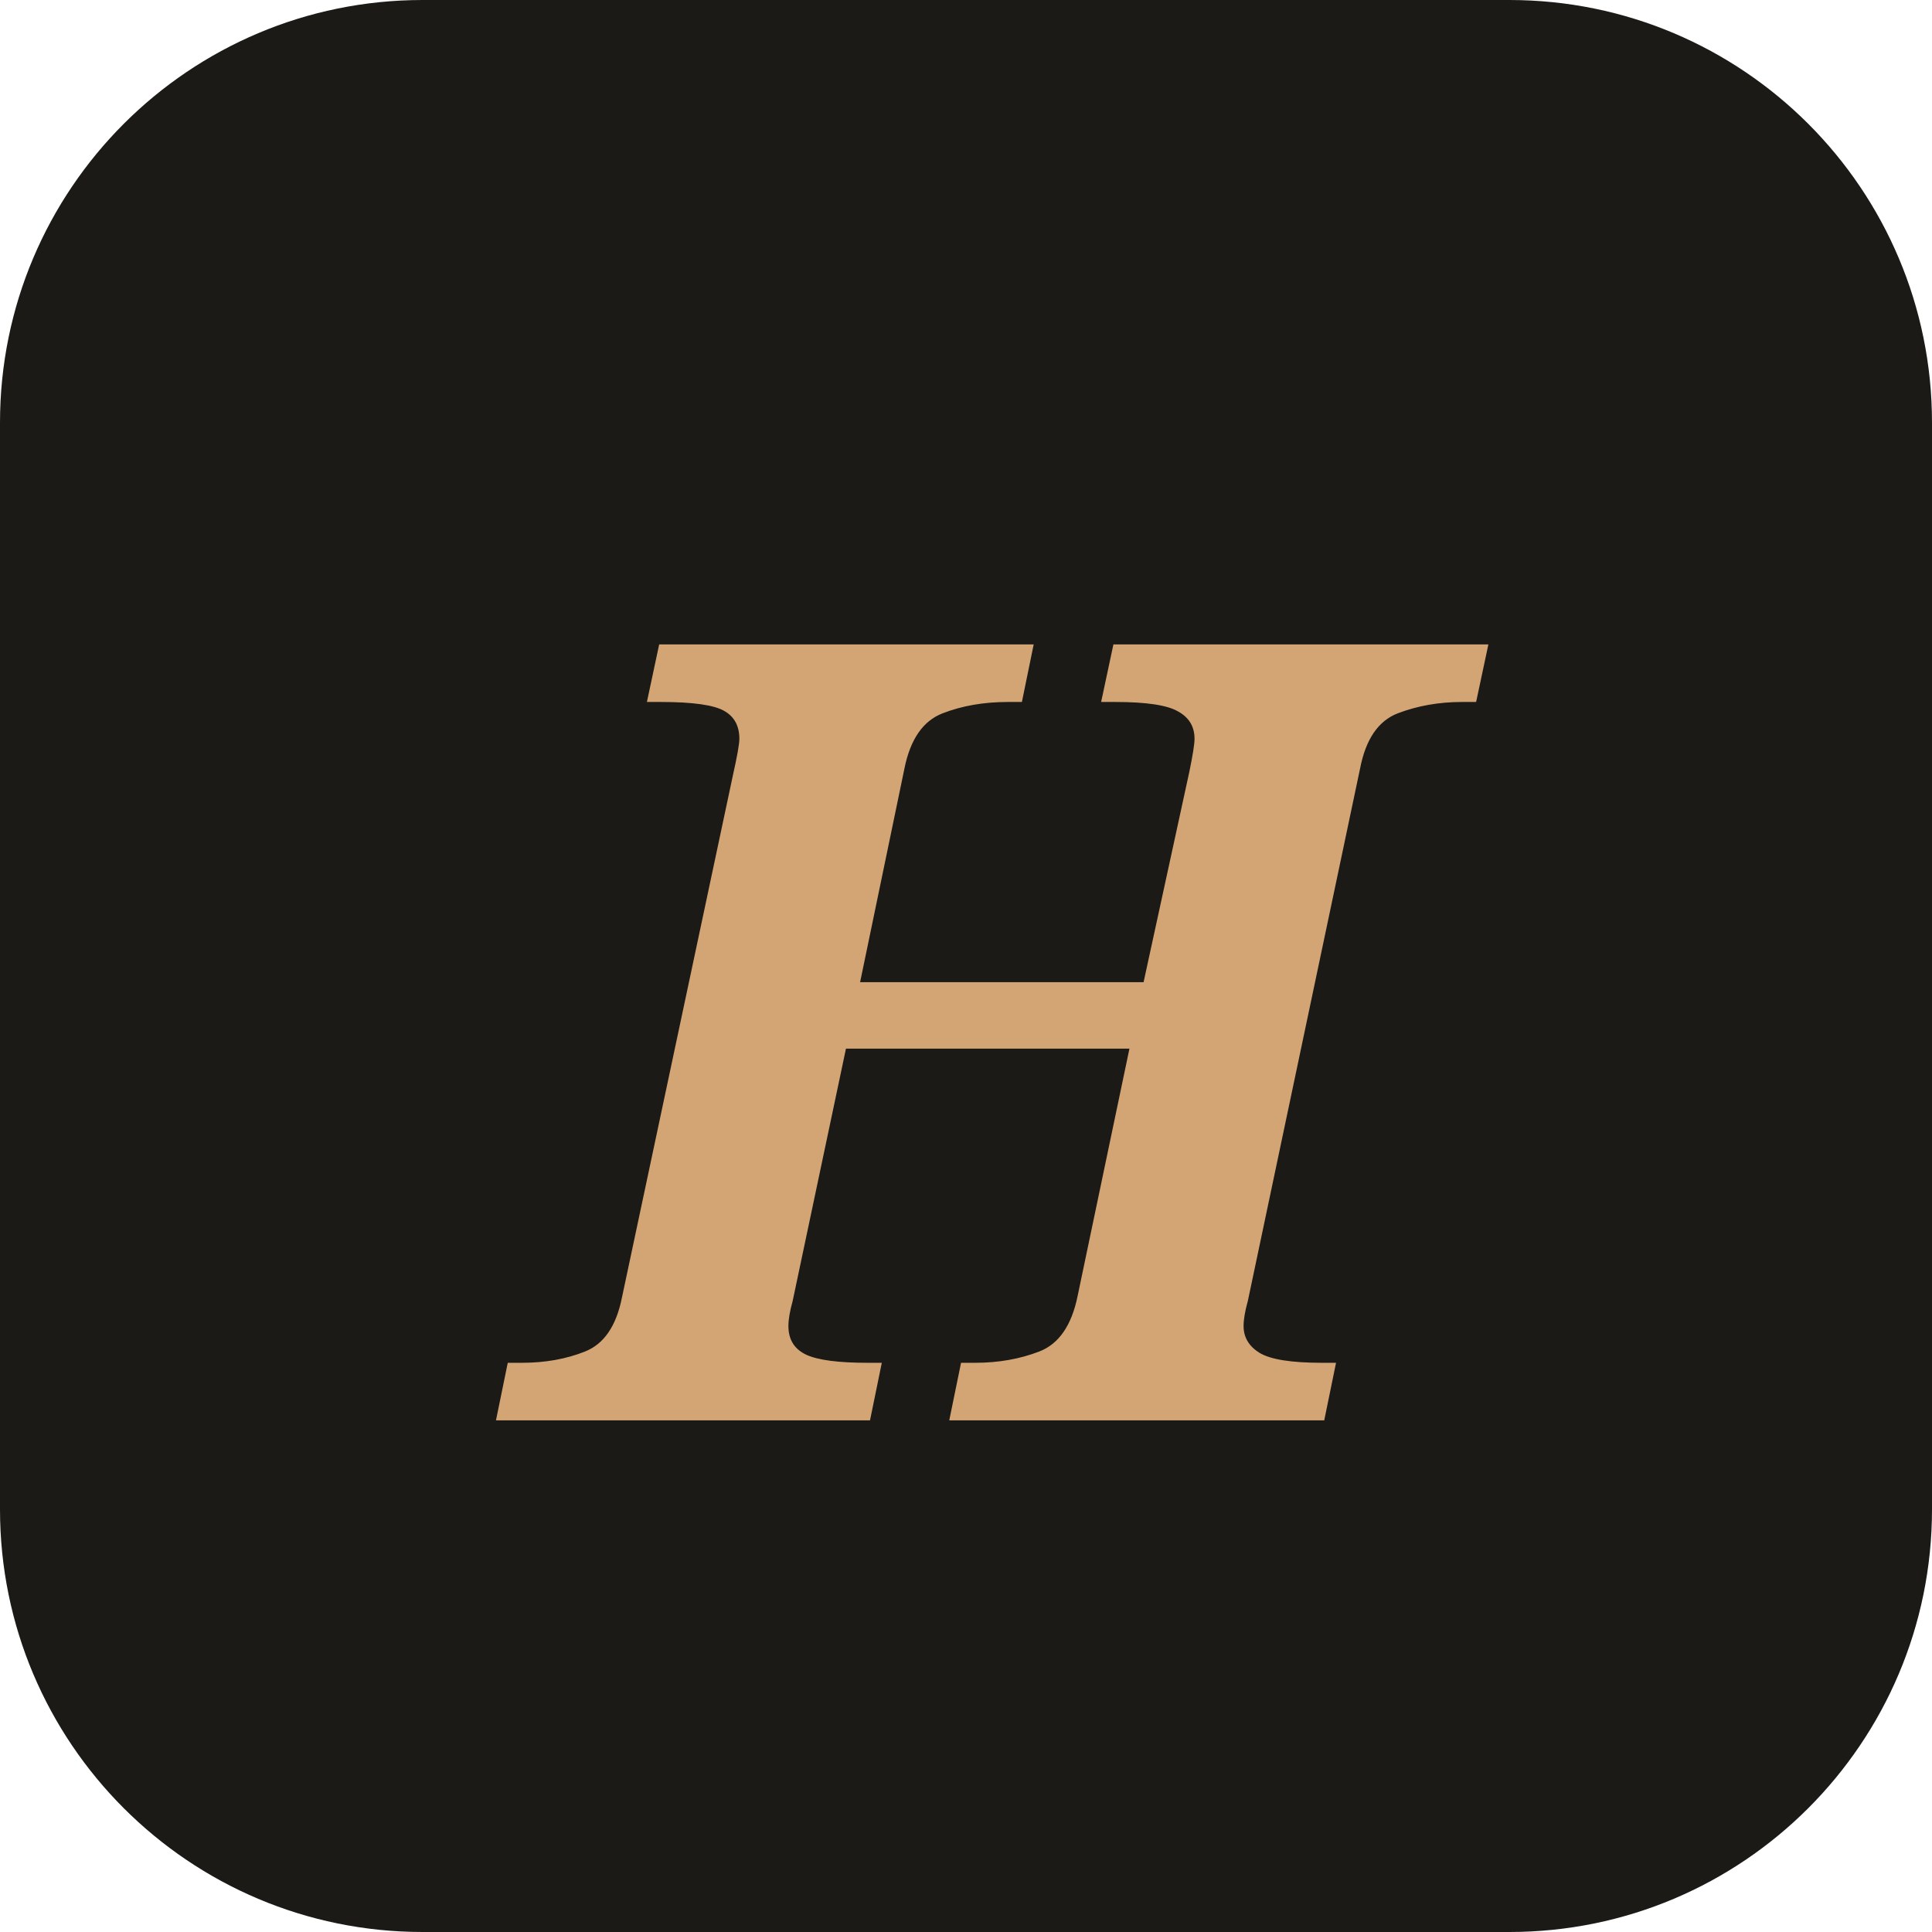
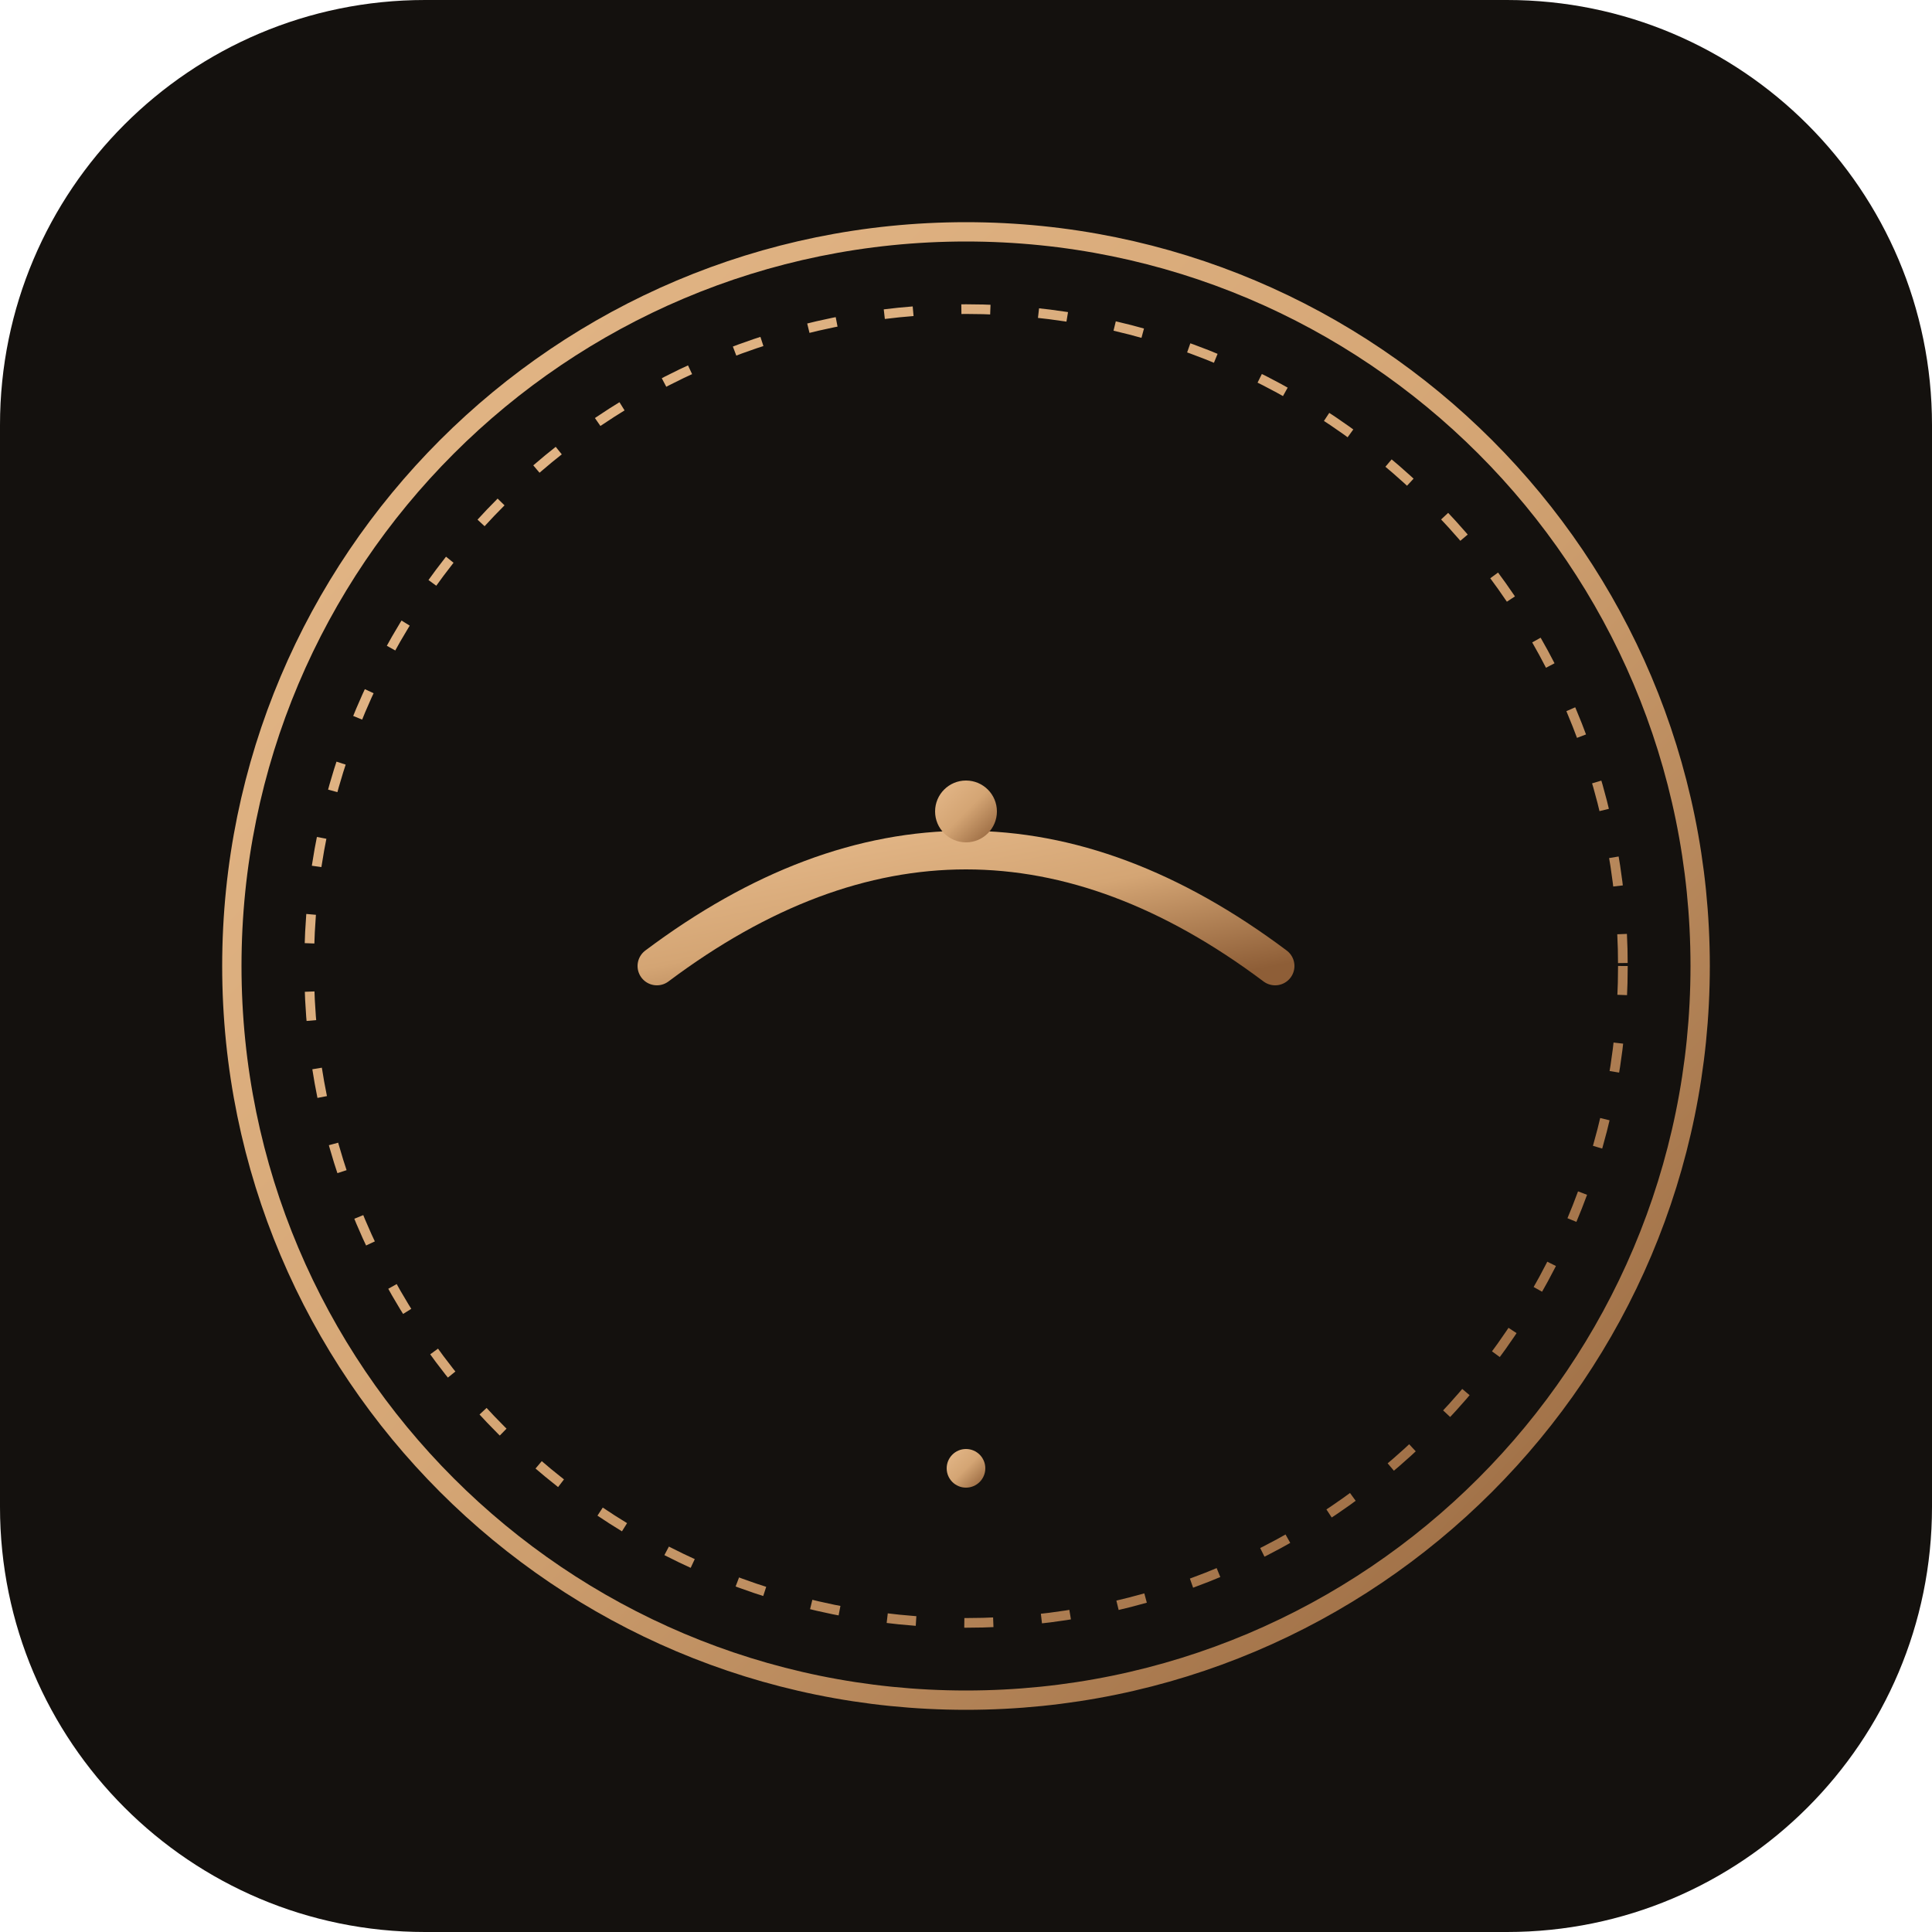
- <svg xmlns="http://www.w3.org/2000/svg" viewBox="0 0 64 64">
-   <rect width="64" height="64" rx="14" fill="#1B1A17" />
-   <text x="50%" y="54%" text-anchor="middle" dominant-baseline="middle" font-family="Georgia, serif" font-style="italic" font-weight="700" font-size="36" fill="#D4A574">H</text>
+ <svg xmlns="http://www.w3.org/2000/svg" viewBox="0 0 100 100">
+   <defs>
+     <linearGradient id="g" x1="0" y1="0" x2="1" y2="1">
+       <stop offset="0%" stop-color="#E5B98A" />
+       <stop offset="50%" stop-color="#D4A574" />
+       <stop offset="100%" stop-color="#8E5E37" />
+     </linearGradient>
+   </defs>
+   <rect width="100" height="100" rx="22" fill="#14110E" />
+   <circle cx="50" cy="50" r="38" fill="none" stroke="url(#g)" stroke-width="1" />
+   <circle cx="50" cy="50" r="34" fill="none" stroke="url(#g)" stroke-width="0.5" stroke-dasharray="1.5 2.5" />
+   <g stroke="url(#g)" stroke-width="3" stroke-linecap="round" fill="none">
+     <line x1="34" y1="30" x2="34" y2="70" />
+     <line x1="66" y1="30" x2="66" y2="70" />
+     <path d="M34 50 Q50 38 66 50" stroke-width="2" />
+   </g>
+   <circle cx="50" cy="42" r="1.6" fill="url(#g)" />
+   <circle cx="50" cy="76" r="1" fill="url(#g)" />
</svg>
